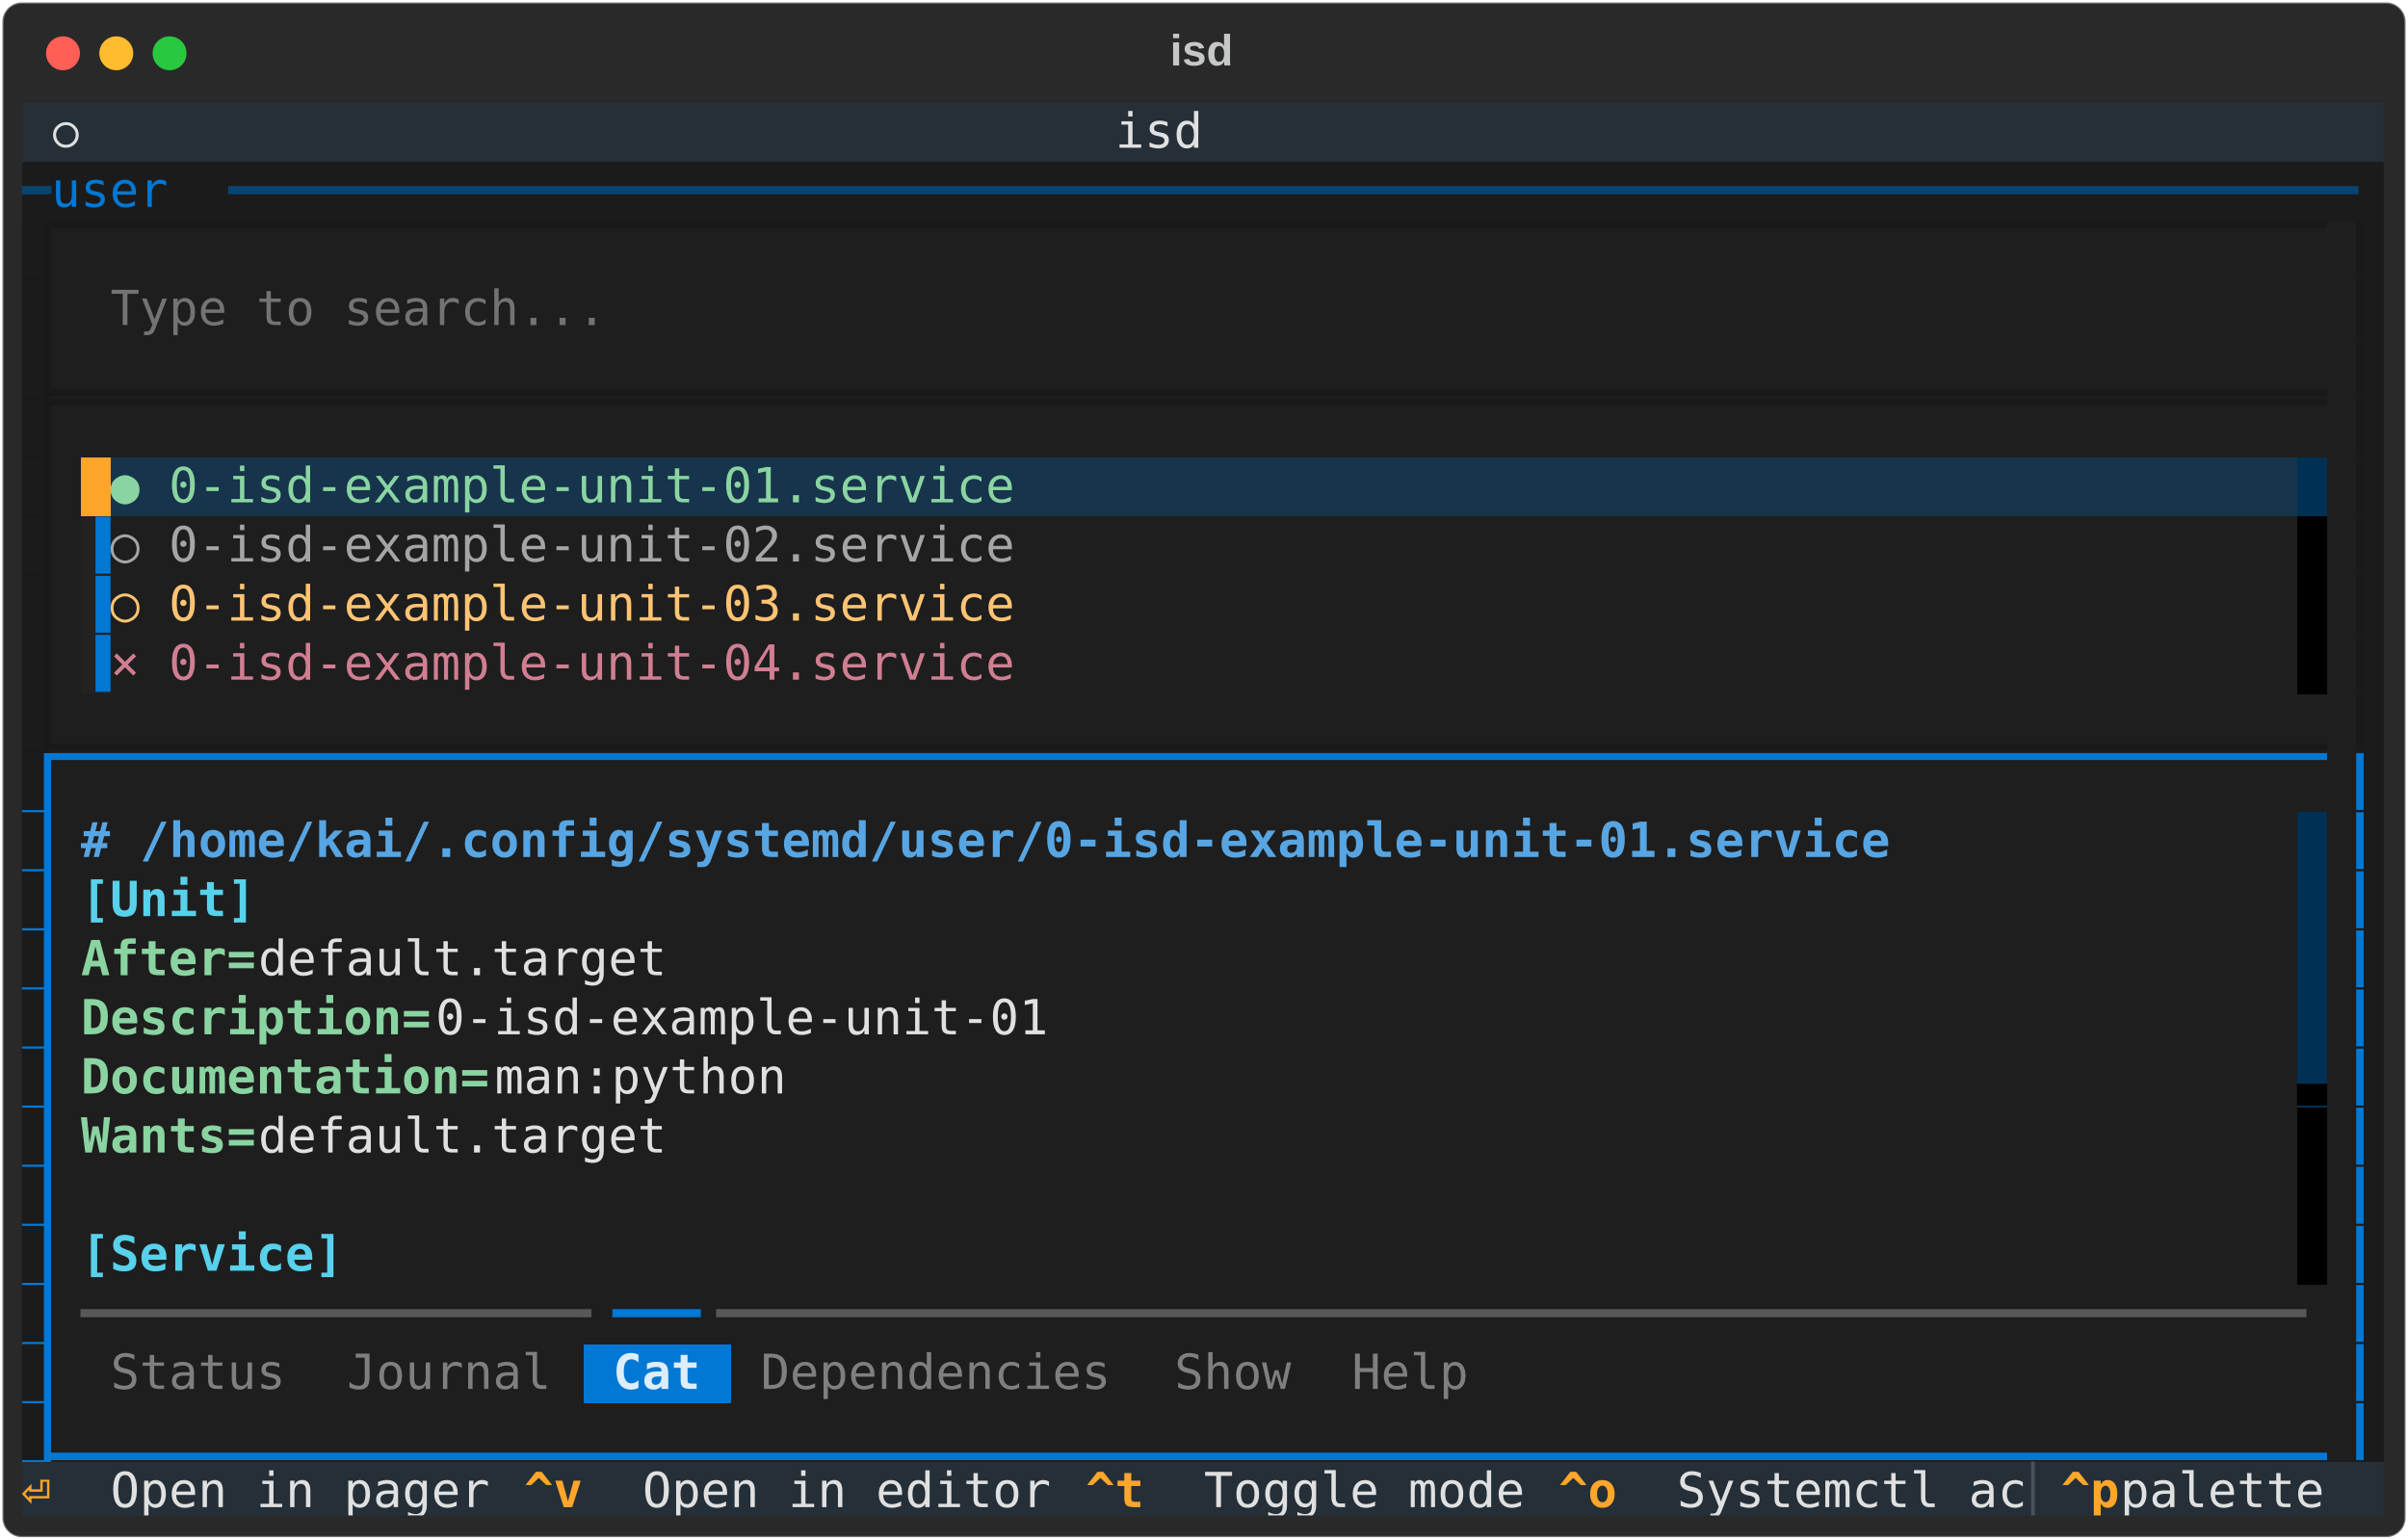
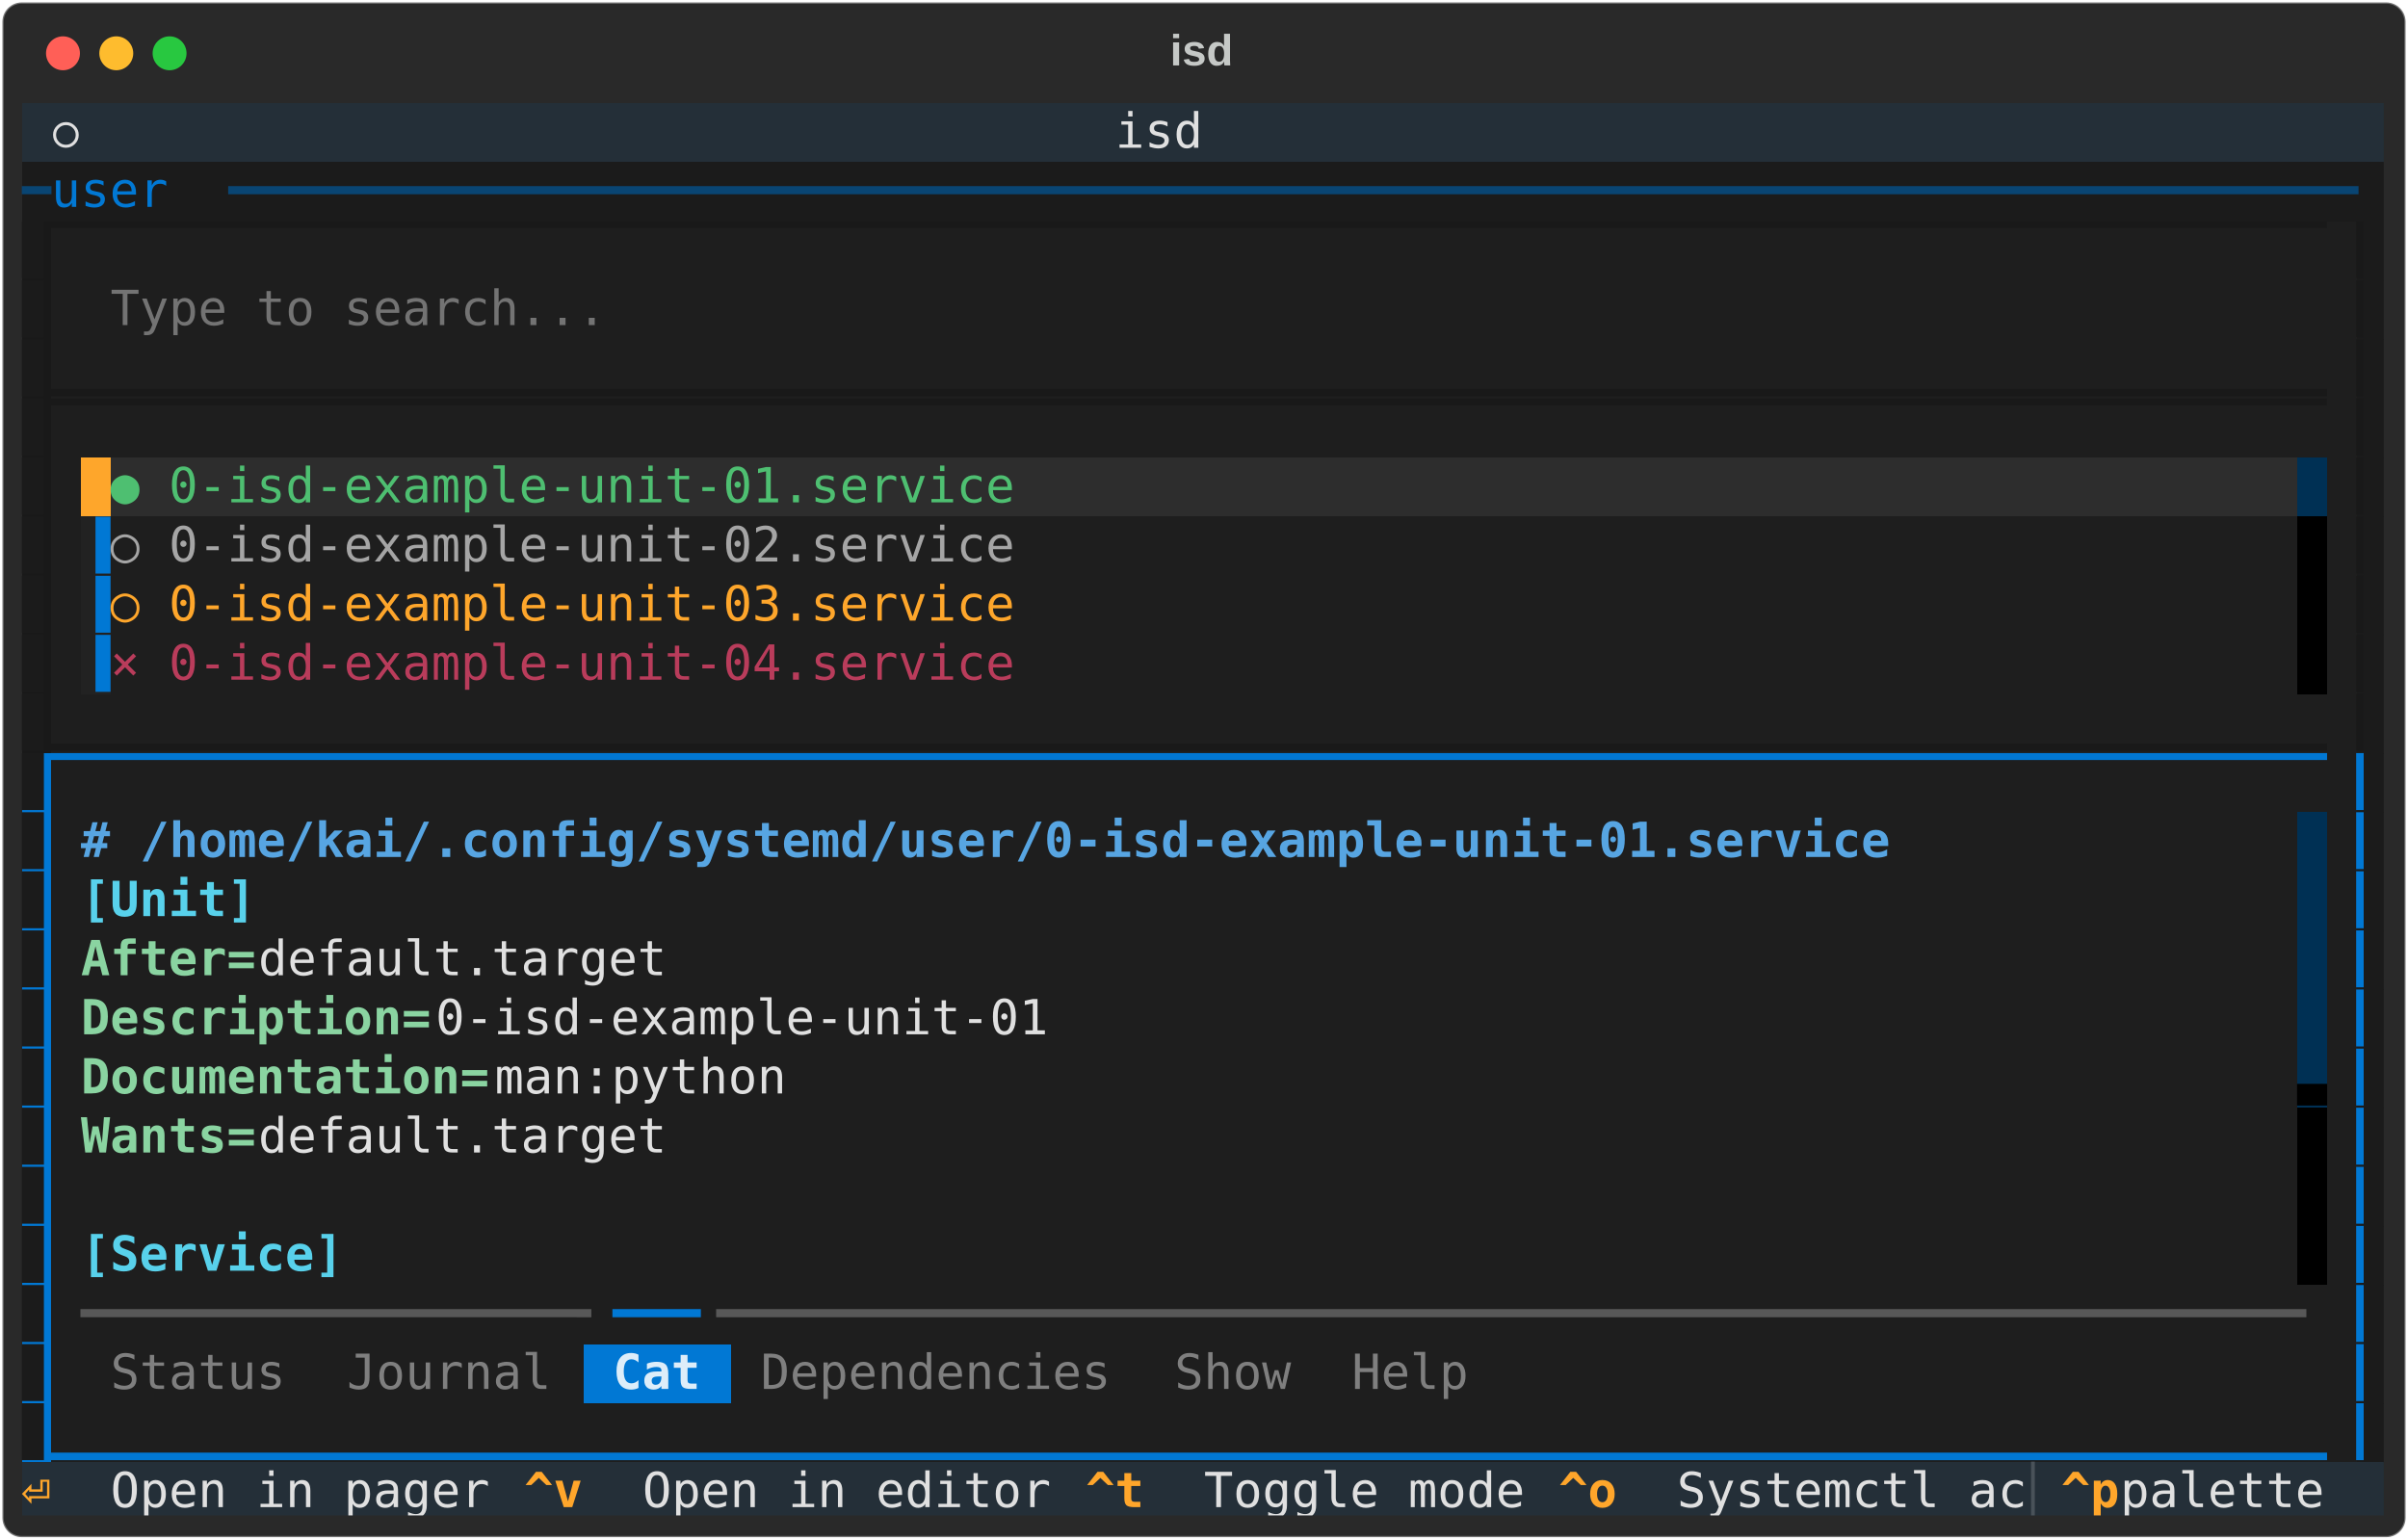
<svg xmlns="http://www.w3.org/2000/svg" class="rich-terminal" viewBox="0 0 994 635.6">
  <style>

    @font-face {
        font-family: "Fira Code";
        src: local("FiraCode-Regular"),
                url("https://cdnjs.cloudflare.com/ajax/libs/firacode/6.2.0/woff2/FiraCode-Regular.woff2") format("woff2"),
                url("https://cdnjs.cloudflare.com/ajax/libs/firacode/6.2.0/woff/FiraCode-Regular.woff") format("woff");
        font-style: normal;
        font-weight: 400;
    }
    @font-face {
        font-family: "Fira Code";
        src: local("FiraCode-Bold"),
                url("https://cdnjs.cloudflare.com/ajax/libs/firacode/6.2.0/woff2/FiraCode-Bold.woff2") format("woff2"),
                url("https://cdnjs.cloudflare.com/ajax/libs/firacode/6.2.0/woff/FiraCode-Bold.woff") format("woff");
        font-style: bold;
        font-weight: 700;
    }

    .terminal-matrix {
        font-family: Fira Code, monospace;
        font-size: 20px;
        line-height: 24.4px;
        font-variant-east-asian: full-width;
    }

    .terminal-title {
        font-size: 18px;
        font-weight: bold;
        font-family: arial;
    }

    .terminal-r1 { fill: #c5c8c6 }
.terminal-r2 { fill: #e0e0e0 }
.terminal-r3 { fill: #094573 }
.terminal-r4 { fill: #0178d4 }
.terminal-r5 { fill: #1b1b1b }
.terminal-r6 { fill: #191919 }
.terminal-r7 { fill: #737373 }
.terminal-r8 { fill: #fea62b }
- .terminal-r9 { fill: #8ad4a1 }
+ .terminal-r9 { fill: #4ebf71 }
.terminal-r10 { fill: #1e1e1e }
.terminal-r11 { fill: #a5a5a5 }
- .terminal-r12 { fill: #ffc473 }
- .terminal-r13 { fill: #d17e92 }
- .terminal-r14 { fill: #57a5e2;font-weight: bold }
- .terminal-r15 { fill: #58d1eb;font-weight: bold }
- .terminal-r16 { fill: #8ad4a1;font-weight: bold }
- .terminal-r17 { fill: #000000 }
- .terminal-r18 { fill: #585858 }
- .terminal-r19 { fill: #7f7f7f }
- .terminal-r20 { fill: #ddedf9;font-weight: bold }
- .terminal-r21 { fill: #ffa62b;font-weight: bold }
- .terminal-r22 { fill: #495259 }
+ .terminal-r12 { fill: #b93c5b }
+ .terminal-r13 { fill: #57a5e2;font-weight: bold }
+ .terminal-r14 { fill: #58d1eb;font-weight: bold }
+ .terminal-r15 { fill: #8ad4a1;font-weight: bold }
+ .terminal-r16 { fill: #000000 }
+ .terminal-r17 { fill: #585858 }
+ .terminal-r18 { fill: #7f7f7f }
+ .terminal-r19 { fill: #ddedf9;font-weight: bold }
+ .terminal-r20 { fill: #ffa62b;font-weight: bold }
+ .terminal-r21 { fill: #495259 }
    </style>
  <defs>
    <clipPath id="terminal-clip-terminal">
      <rect x="0" y="0" width="975.0" height="584.6" />
    </clipPath>
    <clipPath id="terminal-line-0">
      <rect x="0" y="1.5" width="976" height="24.65" />
    </clipPath>
    <clipPath id="terminal-line-1">
      <rect x="0" y="25.9" width="976" height="24.65" />
    </clipPath>
    <clipPath id="terminal-line-2">
      <rect x="0" y="50.3" width="976" height="24.65" />
    </clipPath>
    <clipPath id="terminal-line-3">
      <rect x="0" y="74.7" width="976" height="24.65" />
    </clipPath>
    <clipPath id="terminal-line-4">
      <rect x="0" y="99.1" width="976" height="24.65" />
    </clipPath>
    <clipPath id="terminal-line-5">
      <rect x="0" y="123.5" width="976" height="24.65" />
    </clipPath>
    <clipPath id="terminal-line-6">
      <rect x="0" y="147.9" width="976" height="24.65" />
    </clipPath>
    <clipPath id="terminal-line-7">
      <rect x="0" y="172.3" width="976" height="24.65" />
    </clipPath>
    <clipPath id="terminal-line-8">
      <rect x="0" y="196.7" width="976" height="24.65" />
    </clipPath>
    <clipPath id="terminal-line-9">
      <rect x="0" y="221.1" width="976" height="24.65" />
    </clipPath>
    <clipPath id="terminal-line-10">
      <rect x="0" y="245.5" width="976" height="24.65" />
    </clipPath>
    <clipPath id="terminal-line-11">
      <rect x="0" y="269.9" width="976" height="24.65" />
    </clipPath>
    <clipPath id="terminal-line-12">
      <rect x="0" y="294.3" width="976" height="24.65" />
    </clipPath>
    <clipPath id="terminal-line-13">
      <rect x="0" y="318.7" width="976" height="24.65" />
    </clipPath>
    <clipPath id="terminal-line-14">
      <rect x="0" y="343.1" width="976" height="24.65" />
    </clipPath>
    <clipPath id="terminal-line-15">
      <rect x="0" y="367.5" width="976" height="24.65" />
    </clipPath>
    <clipPath id="terminal-line-16">
      <rect x="0" y="391.9" width="976" height="24.65" />
    </clipPath>
    <clipPath id="terminal-line-17">
      <rect x="0" y="416.3" width="976" height="24.65" />
    </clipPath>
    <clipPath id="terminal-line-18">
      <rect x="0" y="440.7" width="976" height="24.65" />
    </clipPath>
    <clipPath id="terminal-line-19">
      <rect x="0" y="465.1" width="976" height="24.65" />
    </clipPath>
    <clipPath id="terminal-line-20">
      <rect x="0" y="489.5" width="976" height="24.65" />
    </clipPath>
    <clipPath id="terminal-line-21">
      <rect x="0" y="513.9" width="976" height="24.65" />
    </clipPath>
    <clipPath id="terminal-line-22">
      <rect x="0" y="538.3" width="976" height="24.65" />
    </clipPath>
  </defs>
  <rect fill="#292929" stroke="rgba(255,255,255,0.35)" stroke-width="1" x="1" y="1" width="992" height="633.6" rx="8" />
  <text class="terminal-title" fill="#c5c8c6" text-anchor="middle" x="496" y="27">isd</text>
  <g transform="translate(26,22)">
    <circle cx="0" cy="0" r="7" fill="#ff5f57" />
    <circle cx="22" cy="0" r="7" fill="#febc2e" />
    <circle cx="44" cy="0" r="7" fill="#28c840" />
  </g>
  <g transform="translate(9, 41)" clip-path="url(#terminal-clip-terminal)">
    <rect fill="#242f38" x="0" y="1.5" width="12.2" height="24.65" shape-rendering="crispEdges" />
    <rect fill="#242f38" x="12.2" y="1.5" width="12.2" height="24.65" shape-rendering="crispEdges" />
    <rect fill="#242f38" x="24.4" y="1.5" width="61" height="24.65" shape-rendering="crispEdges" />
    <rect fill="#242f38" x="85.4" y="1.5" width="12.2" height="24.65" shape-rendering="crispEdges" />
    <rect fill="#242f38" x="97.6" y="1.5" width="353.8" height="24.65" shape-rendering="crispEdges" />
    <rect fill="#242f38" x="451.4" y="1.5" width="36.6" height="24.65" shape-rendering="crispEdges" />
    <rect fill="#242f38" x="488" y="1.5" width="366" height="24.65" shape-rendering="crispEdges" />
    <rect fill="#242f38" x="854" y="1.5" width="12.2" height="24.65" shape-rendering="crispEdges" />
    <rect fill="#242f38" x="866.2" y="1.5" width="0" height="24.65" shape-rendering="crispEdges" />
    <rect fill="#242f38" x="866.2" y="1.5" width="109.8" height="24.65" shape-rendering="crispEdges" />
    <rect fill="#1b1b1b" x="0" y="25.9" width="12.2" height="24.65" shape-rendering="crispEdges" />
    <rect fill="#1b1b1b" x="12.2" y="25.9" width="73.2" height="24.65" shape-rendering="crispEdges" />
    <rect fill="#1b1b1b" x="85.4" y="25.9" width="890.6" height="24.65" shape-rendering="crispEdges" />
    <rect fill="#191919" x="0" y="50.3" width="12.2" height="24.65" shape-rendering="crispEdges" />
    <rect fill="#1e1e1e" x="12.2" y="50.3" width="951.6" height="24.65" shape-rendering="crispEdges" />
    <rect fill="#1b1b1b" x="963.8" y="50.3" width="12.2" height="24.65" shape-rendering="crispEdges" />
    <rect fill="#191919" x="0" y="74.7" width="12.2" height="24.65" shape-rendering="crispEdges" />
    <rect fill="#1e1e1e" x="12.2" y="74.7" width="24.4" height="24.65" shape-rendering="crispEdges" />
    <rect fill="#1e1e1e" x="36.6" y="74.7" width="207.4" height="24.65" shape-rendering="crispEdges" />
    <rect fill="#1e1e1e" x="244" y="74.7" width="695.4" height="24.65" shape-rendering="crispEdges" />
    <rect fill="#1e1e1e" x="939.4" y="74.7" width="24.4" height="24.65" shape-rendering="crispEdges" />
    <rect fill="#1b1b1b" x="963.8" y="74.7" width="12.2" height="24.65" shape-rendering="crispEdges" />
    <rect fill="#191919" x="0" y="99.1" width="12.2" height="24.65" shape-rendering="crispEdges" />
    <rect fill="#1e1e1e" x="12.2" y="99.1" width="951.6" height="24.65" shape-rendering="crispEdges" />
    <rect fill="#1b1b1b" x="963.8" y="99.1" width="12.2" height="24.65" shape-rendering="crispEdges" />
    <rect fill="#191919" x="0" y="123.5" width="12.2" height="24.65" shape-rendering="crispEdges" />
    <rect fill="#1e1e1e" x="12.2" y="123.5" width="951.6" height="24.65" shape-rendering="crispEdges" />
    <rect fill="#1b1b1b" x="963.8" y="123.5" width="12.2" height="24.65" shape-rendering="crispEdges" />
    <rect fill="#191919" x="0" y="147.9" width="12.2" height="24.65" shape-rendering="crispEdges" />
    <rect fill="#1e1e1e" x="12.2" y="147.9" width="12.2" height="24.65" shape-rendering="crispEdges" />
    <rect fill="#fea62b" x="24.4" y="147.9" width="12.2" height="24.65" shape-rendering="crispEdges" />
-     <rect fill="#16344b" x="36.6" y="147.9" width="390.4" height="24.65" shape-rendering="crispEdges" />
-     <rect fill="#16344b" x="427" y="147.9" width="512.4" height="24.65" shape-rendering="crispEdges" />
+     <rect fill="#2d2d2d" x="36.6" y="147.9" width="390.4" height="24.65" shape-rendering="crispEdges" />
+     <rect fill="#2d2d2d" x="427" y="147.9" width="512.4" height="24.65" shape-rendering="crispEdges" />
    <rect fill="#003054" x="939.4" y="147.9" width="12.2" height="24.65" shape-rendering="crispEdges" />
    <rect fill="#1e1e1e" x="951.6" y="147.9" width="12.2" height="24.65" shape-rendering="crispEdges" />
    <rect fill="#1b1b1b" x="963.8" y="147.9" width="12.2" height="24.65" shape-rendering="crispEdges" />
    <rect fill="#191919" x="0" y="172.3" width="12.2" height="24.65" shape-rendering="crispEdges" />
    <rect fill="#1e1e1e" x="12.2" y="172.3" width="12.2" height="24.65" shape-rendering="crispEdges" />
    <rect fill="#222222" x="24.4" y="172.3" width="12.2" height="24.65" shape-rendering="crispEdges" />
    <rect fill="#1e1e1e" x="36.6" y="172.3" width="390.4" height="24.65" shape-rendering="crispEdges" />
    <rect fill="#1e1e1e" x="427" y="172.3" width="512.4" height="24.65" shape-rendering="crispEdges" />
    <rect fill="#000000" x="939.4" y="172.3" width="12.2" height="24.65" shape-rendering="crispEdges" />
    <rect fill="#1e1e1e" x="951.6" y="172.3" width="12.2" height="24.65" shape-rendering="crispEdges" />
    <rect fill="#1b1b1b" x="963.8" y="172.3" width="12.2" height="24.65" shape-rendering="crispEdges" />
    <rect fill="#191919" x="0" y="196.7" width="12.2" height="24.65" shape-rendering="crispEdges" />
    <rect fill="#1e1e1e" x="12.2" y="196.7" width="12.2" height="24.65" shape-rendering="crispEdges" />
    <rect fill="#222222" x="24.4" y="196.7" width="12.2" height="24.65" shape-rendering="crispEdges" />
    <rect fill="#1e1e1e" x="36.6" y="196.7" width="390.4" height="24.65" shape-rendering="crispEdges" />
    <rect fill="#1e1e1e" x="427" y="196.7" width="512.4" height="24.65" shape-rendering="crispEdges" />
    <rect fill="#000000" x="939.4" y="196.7" width="12.2" height="24.65" shape-rendering="crispEdges" />
    <rect fill="#1e1e1e" x="951.6" y="196.7" width="12.2" height="24.65" shape-rendering="crispEdges" />
    <rect fill="#1b1b1b" x="963.8" y="196.7" width="12.2" height="24.65" shape-rendering="crispEdges" />
    <rect fill="#191919" x="0" y="221.1" width="12.2" height="24.65" shape-rendering="crispEdges" />
    <rect fill="#1e1e1e" x="12.2" y="221.1" width="12.2" height="24.65" shape-rendering="crispEdges" />
    <rect fill="#222222" x="24.4" y="221.1" width="12.2" height="24.65" shape-rendering="crispEdges" />
    <rect fill="#1e1e1e" x="36.6" y="221.1" width="390.4" height="24.65" shape-rendering="crispEdges" />
    <rect fill="#1e1e1e" x="427" y="221.1" width="512.4" height="24.65" shape-rendering="crispEdges" />
    <rect fill="#000000" x="939.4" y="221.1" width="12.2" height="24.65" shape-rendering="crispEdges" />
    <rect fill="#1e1e1e" x="951.6" y="221.1" width="12.2" height="24.65" shape-rendering="crispEdges" />
    <rect fill="#1b1b1b" x="963.8" y="221.1" width="12.2" height="24.65" shape-rendering="crispEdges" />
    <rect fill="#191919" x="0" y="245.5" width="12.2" height="24.65" shape-rendering="crispEdges" />
    <rect fill="#1e1e1e" x="12.2" y="245.5" width="951.6" height="24.65" shape-rendering="crispEdges" />
    <rect fill="#1b1b1b" x="963.8" y="245.5" width="12.2" height="24.65" shape-rendering="crispEdges" />
    <rect fill="#0178d4" x="0" y="269.9" width="12.2" height="24.65" shape-rendering="crispEdges" />
    <rect fill="#1e1e1e" x="12.2" y="269.9" width="951.6" height="24.65" shape-rendering="crispEdges" />
    <rect fill="#1b1b1b" x="963.8" y="269.9" width="12.2" height="24.65" shape-rendering="crispEdges" />
    <rect fill="#0178d4" x="0" y="294.3" width="12.2" height="24.65" shape-rendering="crispEdges" />
    <rect fill="#1e1e1e" x="12.2" y="294.3" width="12.2" height="24.65" shape-rendering="crispEdges" />
    <rect fill="#1e1e1e" x="24.4" y="294.3" width="24.4" height="24.65" shape-rendering="crispEdges" />
    <rect fill="#1e1e1e" x="48.8" y="294.3" width="732" height="24.65" shape-rendering="crispEdges" />
    <rect fill="#1e1e1e" x="780.8" y="294.3" width="158.6" height="24.65" shape-rendering="crispEdges" />
    <rect fill="#003054" x="939.4" y="294.3" width="12.2" height="24.65" shape-rendering="crispEdges" />
    <rect fill="#1e1e1e" x="951.6" y="294.3" width="12.2" height="24.65" shape-rendering="crispEdges" />
    <rect fill="#1b1b1b" x="963.8" y="294.3" width="12.2" height="24.65" shape-rendering="crispEdges" />
    <rect fill="#0178d4" x="0" y="318.7" width="12.2" height="24.65" shape-rendering="crispEdges" />
    <rect fill="#1e1e1e" x="12.2" y="318.7" width="12.2" height="24.65" shape-rendering="crispEdges" />
    <rect fill="#1e1e1e" x="24.4" y="318.7" width="73.2" height="24.65" shape-rendering="crispEdges" />
    <rect fill="#1e1e1e" x="97.6" y="318.7" width="841.8" height="24.65" shape-rendering="crispEdges" />
    <rect fill="#003054" x="939.4" y="318.7" width="12.2" height="24.65" shape-rendering="crispEdges" />
    <rect fill="#1e1e1e" x="951.6" y="318.7" width="12.2" height="24.65" shape-rendering="crispEdges" />
    <rect fill="#1b1b1b" x="963.8" y="318.7" width="12.2" height="24.65" shape-rendering="crispEdges" />
    <rect fill="#0178d4" x="0" y="343.1" width="12.2" height="24.65" shape-rendering="crispEdges" />
    <rect fill="#1e1e1e" x="12.2" y="343.1" width="12.2" height="24.65" shape-rendering="crispEdges" />
    <rect fill="#1e1e1e" x="24.4" y="343.1" width="73.2" height="24.65" shape-rendering="crispEdges" />
    <rect fill="#1e1e1e" x="97.6" y="343.1" width="841.8" height="24.65" shape-rendering="crispEdges" />
    <rect fill="#003054" x="939.4" y="343.1" width="12.2" height="24.65" shape-rendering="crispEdges" />
    <rect fill="#1e1e1e" x="951.6" y="343.1" width="12.2" height="24.65" shape-rendering="crispEdges" />
    <rect fill="#1b1b1b" x="963.8" y="343.1" width="12.2" height="24.65" shape-rendering="crispEdges" />
    <rect fill="#0178d4" x="0" y="367.5" width="12.2" height="24.65" shape-rendering="crispEdges" />
    <rect fill="#1e1e1e" x="12.2" y="367.5" width="12.2" height="24.65" shape-rendering="crispEdges" />
    <rect fill="#1e1e1e" x="24.4" y="367.5" width="146.4" height="24.65" shape-rendering="crispEdges" />
    <rect fill="#1e1e1e" x="170.8" y="367.5" width="768.6" height="24.65" shape-rendering="crispEdges" />
    <rect fill="#003054" x="939.4" y="367.5" width="12.2" height="24.65" shape-rendering="crispEdges" />
    <rect fill="#1e1e1e" x="951.6" y="367.5" width="12.2" height="24.65" shape-rendering="crispEdges" />
    <rect fill="#1b1b1b" x="963.8" y="367.5" width="12.2" height="24.65" shape-rendering="crispEdges" />
    <rect fill="#0178d4" x="0" y="391.9" width="12.2" height="24.65" shape-rendering="crispEdges" />
    <rect fill="#1e1e1e" x="12.2" y="391.9" width="12.2" height="24.65" shape-rendering="crispEdges" />
    <rect fill="#1e1e1e" x="24.4" y="391.9" width="170.8" height="24.65" shape-rendering="crispEdges" />
    <rect fill="#1e1e1e" x="195.2" y="391.9" width="744.2" height="24.65" shape-rendering="crispEdges" />
    <rect fill="#003054" x="939.4" y="391.9" width="12.2" height="24.65" shape-rendering="crispEdges" />
    <rect fill="#1e1e1e" x="951.6" y="391.9" width="12.2" height="24.65" shape-rendering="crispEdges" />
    <rect fill="#1b1b1b" x="963.8" y="391.9" width="12.2" height="24.65" shape-rendering="crispEdges" />
    <rect fill="#0178d4" x="0" y="416.3" width="12.2" height="24.65" shape-rendering="crispEdges" />
    <rect fill="#1e1e1e" x="12.2" y="416.3" width="12.2" height="24.65" shape-rendering="crispEdges" />
    <rect fill="#1e1e1e" x="24.4" y="416.3" width="73.2" height="24.65" shape-rendering="crispEdges" />
    <rect fill="#1e1e1e" x="97.6" y="416.3" width="841.8" height="24.65" shape-rendering="crispEdges" />
    <rect fill="#000000" x="939.4" y="416.3" width="12.2" height="24.65" shape-rendering="crispEdges" />
    <rect fill="#1e1e1e" x="951.6" y="416.3" width="12.2" height="24.65" shape-rendering="crispEdges" />
    <rect fill="#1b1b1b" x="963.8" y="416.3" width="12.2" height="24.65" shape-rendering="crispEdges" />
    <rect fill="#0178d4" x="0" y="440.7" width="12.2" height="24.65" shape-rendering="crispEdges" />
    <rect fill="#1e1e1e" x="12.2" y="440.7" width="12.2" height="24.65" shape-rendering="crispEdges" />
    <rect fill="#1e1e1e" x="24.4" y="440.7" width="915" height="24.65" shape-rendering="crispEdges" />
    <rect fill="#000000" x="939.4" y="440.7" width="12.2" height="24.65" shape-rendering="crispEdges" />
    <rect fill="#1e1e1e" x="951.6" y="440.7" width="12.2" height="24.65" shape-rendering="crispEdges" />
    <rect fill="#1b1b1b" x="963.8" y="440.7" width="12.2" height="24.65" shape-rendering="crispEdges" />
    <rect fill="#0178d4" x="0" y="465.1" width="12.2" height="24.65" shape-rendering="crispEdges" />
    <rect fill="#1e1e1e" x="12.2" y="465.1" width="12.2" height="24.65" shape-rendering="crispEdges" />
    <rect fill="#1e1e1e" x="24.4" y="465.1" width="109.8" height="24.65" shape-rendering="crispEdges" />
    <rect fill="#1e1e1e" x="134.2" y="465.1" width="805.2" height="24.65" shape-rendering="crispEdges" />
    <rect fill="#000000" x="939.4" y="465.1" width="12.2" height="24.65" shape-rendering="crispEdges" />
    <rect fill="#1e1e1e" x="951.6" y="465.1" width="12.2" height="24.65" shape-rendering="crispEdges" />
    <rect fill="#1b1b1b" x="963.8" y="465.1" width="12.2" height="24.65" shape-rendering="crispEdges" />
    <rect fill="#0178d4" x="0" y="489.5" width="12.2" height="24.65" shape-rendering="crispEdges" />
    <rect fill="#1e1e1e" x="12.2" y="489.5" width="12.2" height="24.65" shape-rendering="crispEdges" />
    <rect fill="#1e1e1e" x="24.4" y="489.5" width="219.6" height="24.65" shape-rendering="crispEdges" />
    <rect fill="#1e1e1e" x="244" y="489.5" width="36.6" height="24.65" shape-rendering="crispEdges" />
    <rect fill="#1e1e1e" x="280.6" y="489.5" width="671" height="24.65" shape-rendering="crispEdges" />
    <rect fill="#1e1e1e" x="951.6" y="489.5" width="12.2" height="24.65" shape-rendering="crispEdges" />
    <rect fill="#1b1b1b" x="963.8" y="489.5" width="12.2" height="24.65" shape-rendering="crispEdges" />
    <rect fill="#0178d4" x="0" y="513.9" width="12.2" height="24.65" shape-rendering="crispEdges" />
    <rect fill="#1e1e1e" x="12.2" y="513.9" width="24.4" height="24.65" shape-rendering="crispEdges" />
    <rect fill="#1e1e1e" x="36.6" y="513.9" width="73.2" height="24.65" shape-rendering="crispEdges" />
    <rect fill="#1e1e1e" x="109.8" y="513.9" width="24.4" height="24.65" shape-rendering="crispEdges" />
    <rect fill="#1e1e1e" x="134.2" y="513.9" width="85.4" height="24.65" shape-rendering="crispEdges" />
    <rect fill="#1e1e1e" x="219.6" y="513.9" width="12.2" height="24.65" shape-rendering="crispEdges" />
    <rect fill="#0178d4" x="231.8" y="513.9" width="12.2" height="24.65" shape-rendering="crispEdges" />
    <rect fill="#0178d4" x="244" y="513.9" width="36.6" height="24.65" shape-rendering="crispEdges" />
    <rect fill="#0178d4" x="280.6" y="513.9" width="12.2" height="24.65" shape-rendering="crispEdges" />
    <rect fill="#1e1e1e" x="292.8" y="513.9" width="12.2" height="24.65" shape-rendering="crispEdges" />
    <rect fill="#1e1e1e" x="305" y="513.9" width="146.4" height="24.65" shape-rendering="crispEdges" />
    <rect fill="#1e1e1e" x="451.4" y="513.9" width="24.4" height="24.65" shape-rendering="crispEdges" />
    <rect fill="#1e1e1e" x="475.8" y="513.9" width="48.8" height="24.65" shape-rendering="crispEdges" />
    <rect fill="#1e1e1e" x="524.6" y="513.9" width="24.4" height="24.65" shape-rendering="crispEdges" />
    <rect fill="#1e1e1e" x="549" y="513.9" width="48.8" height="24.65" shape-rendering="crispEdges" />
    <rect fill="#1e1e1e" x="597.8" y="513.9" width="366" height="24.65" shape-rendering="crispEdges" />
    <rect fill="#1b1b1b" x="963.8" y="513.9" width="12.2" height="24.65" shape-rendering="crispEdges" />
    <rect fill="#0178d4" x="0" y="538.3" width="12.2" height="24.65" shape-rendering="crispEdges" />
    <rect fill="#1e1e1e" x="12.2" y="538.3" width="951.6" height="24.65" shape-rendering="crispEdges" />
    <rect fill="#1b1b1b" x="963.8" y="538.3" width="12.2" height="24.65" shape-rendering="crispEdges" />
    <rect fill="#242f38" x="0" y="562.7" width="36.6" height="24.65" shape-rendering="crispEdges" />
    <rect fill="#242f38" x="36.6" y="562.7" width="170.8" height="24.65" shape-rendering="crispEdges" />
    <rect fill="#242f38" x="207.4" y="562.7" width="48.8" height="24.65" shape-rendering="crispEdges" />
    <rect fill="#242f38" x="256.2" y="562.7" width="183" height="24.65" shape-rendering="crispEdges" />
    <rect fill="#242f38" x="439.2" y="562.7" width="48.8" height="24.65" shape-rendering="crispEdges" />
    <rect fill="#242f38" x="488" y="562.7" width="146.4" height="24.65" shape-rendering="crispEdges" />
    <rect fill="#242f38" x="634.4" y="562.7" width="48.8" height="24.65" shape-rendering="crispEdges" />
    <rect fill="#242f38" x="683.2" y="562.7" width="146.4" height="24.65" shape-rendering="crispEdges" />
    <rect fill="#242f38" x="829.6" y="562.7" width="12.2" height="24.65" shape-rendering="crispEdges" />
    <rect fill="#242f38" x="841.8" y="562.7" width="24.4" height="24.65" shape-rendering="crispEdges" />
    <rect fill="#242f38" x="866.2" y="562.7" width="97.6" height="24.65" shape-rendering="crispEdges" />
    <rect fill="#242f38" x="963.8" y="562.7" width="12.2" height="24.65" shape-rendering="crispEdges" />
    <g class="terminal-matrix">
      <text class="terminal-r2" x="12.2" y="20" textLength="12.2" clip-path="url(#terminal-line-0)">⭘</text>
      <text class="terminal-r2" x="451.4" y="20" textLength="36.6" clip-path="url(#terminal-line-0)">isd</text>
      <text class="terminal-r1" x="976" y="20" textLength="12.2" clip-path="url(#terminal-line-0)">
</text>
      <text class="terminal-r3" x="0" y="44.4" textLength="12.2" clip-path="url(#terminal-line-1)">━</text>
      <text class="terminal-r4" x="12.2" y="44.4" textLength="73.2" clip-path="url(#terminal-line-1)"> user </text>
      <text class="terminal-r3" x="85.4" y="44.4" textLength="890.6" clip-path="url(#terminal-line-1)">━━━━━━━━━━━━━━━━━━━━━━━━━━━━━━━━━━━━━━━━━━━━━━━━━━━━━━━━━━━━━━━━━━━━━━━━━</text>
      <text class="terminal-r1" x="976" y="44.4" textLength="12.2" clip-path="url(#terminal-line-1)">
</text>
      <text class="terminal-r5" x="0" y="68.8" textLength="12.2" clip-path="url(#terminal-line-2)">▊</text>
      <text class="terminal-r6" x="12.2" y="68.8" textLength="951.6" clip-path="url(#terminal-line-2)">▔▔▔▔▔▔▔▔▔▔▔▔▔▔▔▔▔▔▔▔▔▔▔▔▔▔▔▔▔▔▔▔▔▔▔▔▔▔▔▔▔▔▔▔▔▔▔▔▔▔▔▔▔▔▔▔▔▔▔▔▔▔▔▔▔▔▔▔▔▔▔▔▔▔▔▔▔▔</text>
      <text class="terminal-r6" x="963.8" y="68.8" textLength="12.2" clip-path="url(#terminal-line-2)">▎</text>
      <text class="terminal-r1" x="976" y="68.8" textLength="12.2" clip-path="url(#terminal-line-2)">
</text>
      <text class="terminal-r5" x="0" y="93.2" textLength="12.2" clip-path="url(#terminal-line-3)">▊</text>
      <text class="terminal-r7" x="36.6" y="93.2" textLength="207.4" clip-path="url(#terminal-line-3)">Type to search...</text>
      <text class="terminal-r6" x="963.8" y="93.2" textLength="12.2" clip-path="url(#terminal-line-3)">▎</text>
      <text class="terminal-r1" x="976" y="93.2" textLength="12.2" clip-path="url(#terminal-line-3)">
</text>
      <text class="terminal-r5" x="0" y="117.6" textLength="12.2" clip-path="url(#terminal-line-4)">▊</text>
      <text class="terminal-r6" x="12.2" y="117.6" textLength="951.6" clip-path="url(#terminal-line-4)">▁▁▁▁▁▁▁▁▁▁▁▁▁▁▁▁▁▁▁▁▁▁▁▁▁▁▁▁▁▁▁▁▁▁▁▁▁▁▁▁▁▁▁▁▁▁▁▁▁▁▁▁▁▁▁▁▁▁▁▁▁▁▁▁▁▁▁▁▁▁▁▁▁▁▁▁▁▁</text>
      <text class="terminal-r6" x="963.8" y="117.6" textLength="12.2" clip-path="url(#terminal-line-4)">▎</text>
      <text class="terminal-r1" x="976" y="117.6" textLength="12.2" clip-path="url(#terminal-line-4)">
</text>
      <text class="terminal-r5" x="0" y="142" textLength="12.2" clip-path="url(#terminal-line-5)">▊</text>
      <text class="terminal-r6" x="12.2" y="142" textLength="951.6" clip-path="url(#terminal-line-5)">▔▔▔▔▔▔▔▔▔▔▔▔▔▔▔▔▔▔▔▔▔▔▔▔▔▔▔▔▔▔▔▔▔▔▔▔▔▔▔▔▔▔▔▔▔▔▔▔▔▔▔▔▔▔▔▔▔▔▔▔▔▔▔▔▔▔▔▔▔▔▔▔▔▔▔▔▔▔</text>
      <text class="terminal-r6" x="963.8" y="142" textLength="12.2" clip-path="url(#terminal-line-5)">▎</text>
      <text class="terminal-r1" x="976" y="142" textLength="12.2" clip-path="url(#terminal-line-5)">
</text>
      <text class="terminal-r5" x="0" y="166.4" textLength="12.2" clip-path="url(#terminal-line-6)">▊</text>
      <text class="terminal-r8" x="24.4" y="166.4" textLength="12.2" clip-path="url(#terminal-line-6)">▐</text>
      <text class="terminal-r9" x="36.6" y="166.4" textLength="390.4" clip-path="url(#terminal-line-6)"> ● 0-isd-example-unit-01.service</text>
      <text class="terminal-r6" x="963.8" y="166.4" textLength="12.2" clip-path="url(#terminal-line-6)">▎</text>
      <text class="terminal-r1" x="976" y="166.4" textLength="12.2" clip-path="url(#terminal-line-6)">
</text>
      <text class="terminal-r5" x="0" y="190.8" textLength="12.2" clip-path="url(#terminal-line-7)">▊</text>
      <text class="terminal-r4" x="24.4" y="190.8" textLength="12.2" clip-path="url(#terminal-line-7)">▐</text>
      <text class="terminal-r11" x="36.6" y="190.8" textLength="390.4" clip-path="url(#terminal-line-7)"> ○ 0-isd-example-unit-02.service</text>
      <text class="terminal-r6" x="963.8" y="190.8" textLength="12.2" clip-path="url(#terminal-line-7)">▎</text>
      <text class="terminal-r1" x="976" y="190.8" textLength="12.2" clip-path="url(#terminal-line-7)">
</text>
      <text class="terminal-r5" x="0" y="215.2" textLength="12.2" clip-path="url(#terminal-line-8)">▊</text>
      <text class="terminal-r4" x="24.4" y="215.2" textLength="12.2" clip-path="url(#terminal-line-8)">▐</text>
-       <text class="terminal-r12" x="36.6" y="215.2" textLength="390.4" clip-path="url(#terminal-line-8)"> ○ 0-isd-example-unit-03.service</text>
+       <text class="terminal-r8" x="36.6" y="215.2" textLength="390.4" clip-path="url(#terminal-line-8)"> ○ 0-isd-example-unit-03.service</text>
      <text class="terminal-r6" x="963.8" y="215.2" textLength="12.2" clip-path="url(#terminal-line-8)">▎</text>
      <text class="terminal-r1" x="976" y="215.2" textLength="12.2" clip-path="url(#terminal-line-8)">
</text>
      <text class="terminal-r5" x="0" y="239.6" textLength="12.2" clip-path="url(#terminal-line-9)">▊</text>
      <text class="terminal-r4" x="24.4" y="239.6" textLength="12.2" clip-path="url(#terminal-line-9)">▐</text>
-       <text class="terminal-r13" x="36.6" y="239.6" textLength="390.4" clip-path="url(#terminal-line-9)"> × 0-isd-example-unit-04.service</text>
+       <text class="terminal-r12" x="36.6" y="239.6" textLength="390.4" clip-path="url(#terminal-line-9)"> × 0-isd-example-unit-04.service</text>
      <text class="terminal-r6" x="963.8" y="239.6" textLength="12.2" clip-path="url(#terminal-line-9)">▎</text>
      <text class="terminal-r1" x="976" y="239.6" textLength="12.2" clip-path="url(#terminal-line-9)">
</text>
      <text class="terminal-r5" x="0" y="264" textLength="12.2" clip-path="url(#terminal-line-10)">▊</text>
      <text class="terminal-r6" x="12.2" y="264" textLength="951.6" clip-path="url(#terminal-line-10)">▁▁▁▁▁▁▁▁▁▁▁▁▁▁▁▁▁▁▁▁▁▁▁▁▁▁▁▁▁▁▁▁▁▁▁▁▁▁▁▁▁▁▁▁▁▁▁▁▁▁▁▁▁▁▁▁▁▁▁▁▁▁▁▁▁▁▁▁▁▁▁▁▁▁▁▁▁▁</text>
      <text class="terminal-r6" x="963.8" y="264" textLength="12.2" clip-path="url(#terminal-line-10)">▎</text>
      <text class="terminal-r1" x="976" y="264" textLength="12.2" clip-path="url(#terminal-line-10)">
</text>
      <text class="terminal-r5" x="0" y="288.4" textLength="12.2" clip-path="url(#terminal-line-11)">▊</text>
      <text class="terminal-r4" x="12.2" y="288.4" textLength="951.6" clip-path="url(#terminal-line-11)">▔▔▔▔▔▔▔▔▔▔▔▔▔▔▔▔▔▔▔▔▔▔▔▔▔▔▔▔▔▔▔▔▔▔▔▔▔▔▔▔▔▔▔▔▔▔▔▔▔▔▔▔▔▔▔▔▔▔▔▔▔▔▔▔▔▔▔▔▔▔▔▔▔▔▔▔▔▔</text>
      <text class="terminal-r4" x="963.8" y="288.4" textLength="12.2" clip-path="url(#terminal-line-11)">▎</text>
      <text class="terminal-r1" x="976" y="288.4" textLength="12.2" clip-path="url(#terminal-line-11)">
</text>
      <text class="terminal-r5" x="0" y="312.8" textLength="12.2" clip-path="url(#terminal-line-12)">▊</text>
-       <text class="terminal-r14" x="24.4" y="312.8" textLength="24.4" clip-path="url(#terminal-line-12)"># </text>
-       <text class="terminal-r14" x="48.8" y="312.8" textLength="732" clip-path="url(#terminal-line-12)">/home/kai/.config/systemd/user/0-isd-example-unit-01.service</text>
+       <text class="terminal-r13" x="24.4" y="312.8" textLength="24.4" clip-path="url(#terminal-line-12)"># </text>
+       <text class="terminal-r13" x="48.8" y="312.8" textLength="732" clip-path="url(#terminal-line-12)">/home/kai/.config/systemd/user/0-isd-example-unit-01.service</text>
      <text class="terminal-r4" x="963.8" y="312.8" textLength="12.2" clip-path="url(#terminal-line-12)">▎</text>
      <text class="terminal-r1" x="976" y="312.8" textLength="12.2" clip-path="url(#terminal-line-12)">
</text>
      <text class="terminal-r5" x="0" y="337.2" textLength="12.2" clip-path="url(#terminal-line-13)">▊</text>
-       <text class="terminal-r15" x="24.4" y="337.2" textLength="73.2" clip-path="url(#terminal-line-13)">[Unit]</text>
+       <text class="terminal-r14" x="24.4" y="337.2" textLength="73.2" clip-path="url(#terminal-line-13)">[Unit]</text>
      <text class="terminal-r4" x="963.8" y="337.2" textLength="12.2" clip-path="url(#terminal-line-13)">▎</text>
      <text class="terminal-r1" x="976" y="337.2" textLength="12.2" clip-path="url(#terminal-line-13)">
</text>
      <text class="terminal-r5" x="0" y="361.6" textLength="12.2" clip-path="url(#terminal-line-14)">▊</text>
-       <text class="terminal-r16" x="24.4" y="361.6" textLength="73.2" clip-path="url(#terminal-line-14)">After=</text>
+       <text class="terminal-r15" x="24.4" y="361.6" textLength="73.2" clip-path="url(#terminal-line-14)">After=</text>
      <text class="terminal-r2" x="97.6" y="361.6" textLength="841.8" clip-path="url(#terminal-line-14)">default.target                                                       </text>
      <text class="terminal-r4" x="963.8" y="361.6" textLength="12.2" clip-path="url(#terminal-line-14)">▎</text>
      <text class="terminal-r1" x="976" y="361.6" textLength="12.2" clip-path="url(#terminal-line-14)">
</text>
      <text class="terminal-r5" x="0" y="386" textLength="12.2" clip-path="url(#terminal-line-15)">▊</text>
-       <text class="terminal-r16" x="24.4" y="386" textLength="146.4" clip-path="url(#terminal-line-15)">Description=</text>
+       <text class="terminal-r15" x="24.4" y="386" textLength="146.4" clip-path="url(#terminal-line-15)">Description=</text>
      <text class="terminal-r2" x="170.8" y="386" textLength="768.6" clip-path="url(#terminal-line-15)">0-isd-example-unit-01                                          </text>
      <text class="terminal-r4" x="963.8" y="386" textLength="12.2" clip-path="url(#terminal-line-15)">▎</text>
      <text class="terminal-r1" x="976" y="386" textLength="12.2" clip-path="url(#terminal-line-15)">
</text>
      <text class="terminal-r5" x="0" y="410.4" textLength="12.2" clip-path="url(#terminal-line-16)">▊</text>
-       <text class="terminal-r16" x="24.4" y="410.4" textLength="170.8" clip-path="url(#terminal-line-16)">Documentation=</text>
+       <text class="terminal-r15" x="24.4" y="410.4" textLength="170.8" clip-path="url(#terminal-line-16)">Documentation=</text>
      <text class="terminal-r2" x="195.2" y="410.4" textLength="744.2" clip-path="url(#terminal-line-16)">man:python                                                   </text>
-       <text class="terminal-r17" x="939.4" y="410.4" textLength="12.2" clip-path="url(#terminal-line-16)">▃</text>
+       <text class="terminal-r16" x="939.4" y="410.4" textLength="12.2" clip-path="url(#terminal-line-16)">▃</text>
      <text class="terminal-r4" x="963.8" y="410.4" textLength="12.2" clip-path="url(#terminal-line-16)">▎</text>
      <text class="terminal-r1" x="976" y="410.4" textLength="12.2" clip-path="url(#terminal-line-16)">
</text>
      <text class="terminal-r5" x="0" y="434.8" textLength="12.2" clip-path="url(#terminal-line-17)">▊</text>
-       <text class="terminal-r16" x="24.4" y="434.8" textLength="73.2" clip-path="url(#terminal-line-17)">Wants=</text>
+       <text class="terminal-r15" x="24.4" y="434.8" textLength="73.2" clip-path="url(#terminal-line-17)">Wants=</text>
      <text class="terminal-r2" x="97.6" y="434.8" textLength="841.8" clip-path="url(#terminal-line-17)">default.target                                                       </text>
      <text class="terminal-r4" x="963.8" y="434.8" textLength="12.2" clip-path="url(#terminal-line-17)">▎</text>
      <text class="terminal-r1" x="976" y="434.8" textLength="12.2" clip-path="url(#terminal-line-17)">
</text>
      <text class="terminal-r5" x="0" y="459.2" textLength="12.2" clip-path="url(#terminal-line-18)">▊</text>
      <text class="terminal-r4" x="963.8" y="459.2" textLength="12.2" clip-path="url(#terminal-line-18)">▎</text>
      <text class="terminal-r1" x="976" y="459.2" textLength="12.2" clip-path="url(#terminal-line-18)">
</text>
      <text class="terminal-r5" x="0" y="483.6" textLength="12.2" clip-path="url(#terminal-line-19)">▊</text>
-       <text class="terminal-r15" x="24.4" y="483.6" textLength="109.8" clip-path="url(#terminal-line-19)">[Service]</text>
+       <text class="terminal-r14" x="24.4" y="483.6" textLength="109.8" clip-path="url(#terminal-line-19)">[Service]</text>
      <text class="terminal-r4" x="963.8" y="483.6" textLength="12.2" clip-path="url(#terminal-line-19)">▎</text>
      <text class="terminal-r1" x="976" y="483.6" textLength="12.2" clip-path="url(#terminal-line-19)">
</text>
      <text class="terminal-r5" x="0" y="508" textLength="12.2" clip-path="url(#terminal-line-20)">▊</text>
-       <text class="terminal-r18" x="24.4" y="508" textLength="219.6" clip-path="url(#terminal-line-20)">━━━━━━━━━━━━━━━━━╸</text>
+       <text class="terminal-r17" x="24.4" y="508" textLength="219.6" clip-path="url(#terminal-line-20)">━━━━━━━━━━━━━━━━━╸</text>
      <text class="terminal-r4" x="244" y="508" textLength="36.6" clip-path="url(#terminal-line-20)">━━━</text>
-       <text class="terminal-r18" x="280.6" y="508" textLength="671" clip-path="url(#terminal-line-20)">╺━━━━━━━━━━━━━━━━━━━━━━━━━━━━━━━━━━━━━━━━━━━━━━━━━━━━━━</text>
+       <text class="terminal-r17" x="280.6" y="508" textLength="671" clip-path="url(#terminal-line-20)">╺━━━━━━━━━━━━━━━━━━━━━━━━━━━━━━━━━━━━━━━━━━━━━━━━━━━━━━</text>
      <text class="terminal-r4" x="963.8" y="508" textLength="12.2" clip-path="url(#terminal-line-20)">▎</text>
      <text class="terminal-r1" x="976" y="508" textLength="12.2" clip-path="url(#terminal-line-20)">
</text>
      <text class="terminal-r5" x="0" y="532.4" textLength="12.2" clip-path="url(#terminal-line-21)">▊</text>
-       <text class="terminal-r19" x="36.6" y="532.4" textLength="73.2" clip-path="url(#terminal-line-21)">Status</text>
-       <text class="terminal-r19" x="134.2" y="532.4" textLength="85.4" clip-path="url(#terminal-line-21)">Journal</text>
-       <text class="terminal-r20" x="244" y="532.4" textLength="36.6" clip-path="url(#terminal-line-21)">Cat</text>
-       <text class="terminal-r19" x="305" y="532.4" textLength="146.4" clip-path="url(#terminal-line-21)">Dependencies</text>
-       <text class="terminal-r19" x="475.8" y="532.4" textLength="48.8" clip-path="url(#terminal-line-21)">Show</text>
-       <text class="terminal-r19" x="549" y="532.4" textLength="48.8" clip-path="url(#terminal-line-21)">Help</text>
+       <text class="terminal-r18" x="36.6" y="532.4" textLength="73.2" clip-path="url(#terminal-line-21)">Status</text>
+       <text class="terminal-r18" x="134.2" y="532.4" textLength="85.4" clip-path="url(#terminal-line-21)">Journal</text>
+       <text class="terminal-r19" x="244" y="532.4" textLength="36.6" clip-path="url(#terminal-line-21)">Cat</text>
+       <text class="terminal-r18" x="305" y="532.4" textLength="146.4" clip-path="url(#terminal-line-21)">Dependencies</text>
+       <text class="terminal-r18" x="475.8" y="532.4" textLength="48.8" clip-path="url(#terminal-line-21)">Show</text>
+       <text class="terminal-r18" x="549" y="532.4" textLength="48.8" clip-path="url(#terminal-line-21)">Help</text>
      <text class="terminal-r4" x="963.8" y="532.4" textLength="12.2" clip-path="url(#terminal-line-21)">▎</text>
      <text class="terminal-r1" x="976" y="532.4" textLength="12.2" clip-path="url(#terminal-line-21)">
</text>
      <text class="terminal-r5" x="0" y="556.8" textLength="12.2" clip-path="url(#terminal-line-22)">▊</text>
      <text class="terminal-r4" x="12.2" y="556.8" textLength="951.6" clip-path="url(#terminal-line-22)">▁▁▁▁▁▁▁▁▁▁▁▁▁▁▁▁▁▁▁▁▁▁▁▁▁▁▁▁▁▁▁▁▁▁▁▁▁▁▁▁▁▁▁▁▁▁▁▁▁▁▁▁▁▁▁▁▁▁▁▁▁▁▁▁▁▁▁▁▁▁▁▁▁▁▁▁▁▁</text>
      <text class="terminal-r4" x="963.8" y="556.8" textLength="12.2" clip-path="url(#terminal-line-22)">▎</text>
      <text class="terminal-r1" x="976" y="556.8" textLength="12.2" clip-path="url(#terminal-line-22)">
</text>
-       <text class="terminal-r21" x="0" y="581.2" textLength="36.6" clip-path="url(#terminal-line-23)"> ⏎ </text>
+       <text class="terminal-r20" x="0" y="581.2" textLength="36.6" clip-path="url(#terminal-line-23)"> ⏎ </text>
      <text class="terminal-r2" x="36.6" y="581.2" textLength="170.8" clip-path="url(#terminal-line-23)">Open in pager </text>
-       <text class="terminal-r21" x="207.4" y="581.2" textLength="48.8" clip-path="url(#terminal-line-23)"> ^v </text>
+       <text class="terminal-r20" x="207.4" y="581.2" textLength="48.8" clip-path="url(#terminal-line-23)"> ^v </text>
      <text class="terminal-r2" x="256.2" y="581.2" textLength="183" clip-path="url(#terminal-line-23)">Open in editor </text>
-       <text class="terminal-r21" x="439.2" y="581.2" textLength="48.8" clip-path="url(#terminal-line-23)"> ^t </text>
+       <text class="terminal-r20" x="439.2" y="581.2" textLength="48.8" clip-path="url(#terminal-line-23)"> ^t </text>
      <text class="terminal-r2" x="488" y="581.2" textLength="146.4" clip-path="url(#terminal-line-23)">Toggle mode </text>
-       <text class="terminal-r21" x="634.4" y="581.2" textLength="48.8" clip-path="url(#terminal-line-23)"> ^o </text>
+       <text class="terminal-r20" x="634.4" y="581.2" textLength="48.8" clip-path="url(#terminal-line-23)"> ^o </text>
      <text class="terminal-r2" x="683.2" y="581.2" textLength="146.4" clip-path="url(#terminal-line-23)">Systemctl ac</text>
-       <text class="terminal-r22" x="829.6" y="581.2" textLength="12.2" clip-path="url(#terminal-line-23)">▏</text>
-       <text class="terminal-r21" x="841.8" y="581.2" textLength="24.4" clip-path="url(#terminal-line-23)">^p</text>
+       <text class="terminal-r21" x="829.6" y="581.2" textLength="12.2" clip-path="url(#terminal-line-23)">▏</text>
+       <text class="terminal-r20" x="841.8" y="581.2" textLength="24.4" clip-path="url(#terminal-line-23)">^p</text>
      <text class="terminal-r2" x="866.2" y="581.2" textLength="97.6" clip-path="url(#terminal-line-23)"> palette</text>
    </g>
  </g>
</svg>
